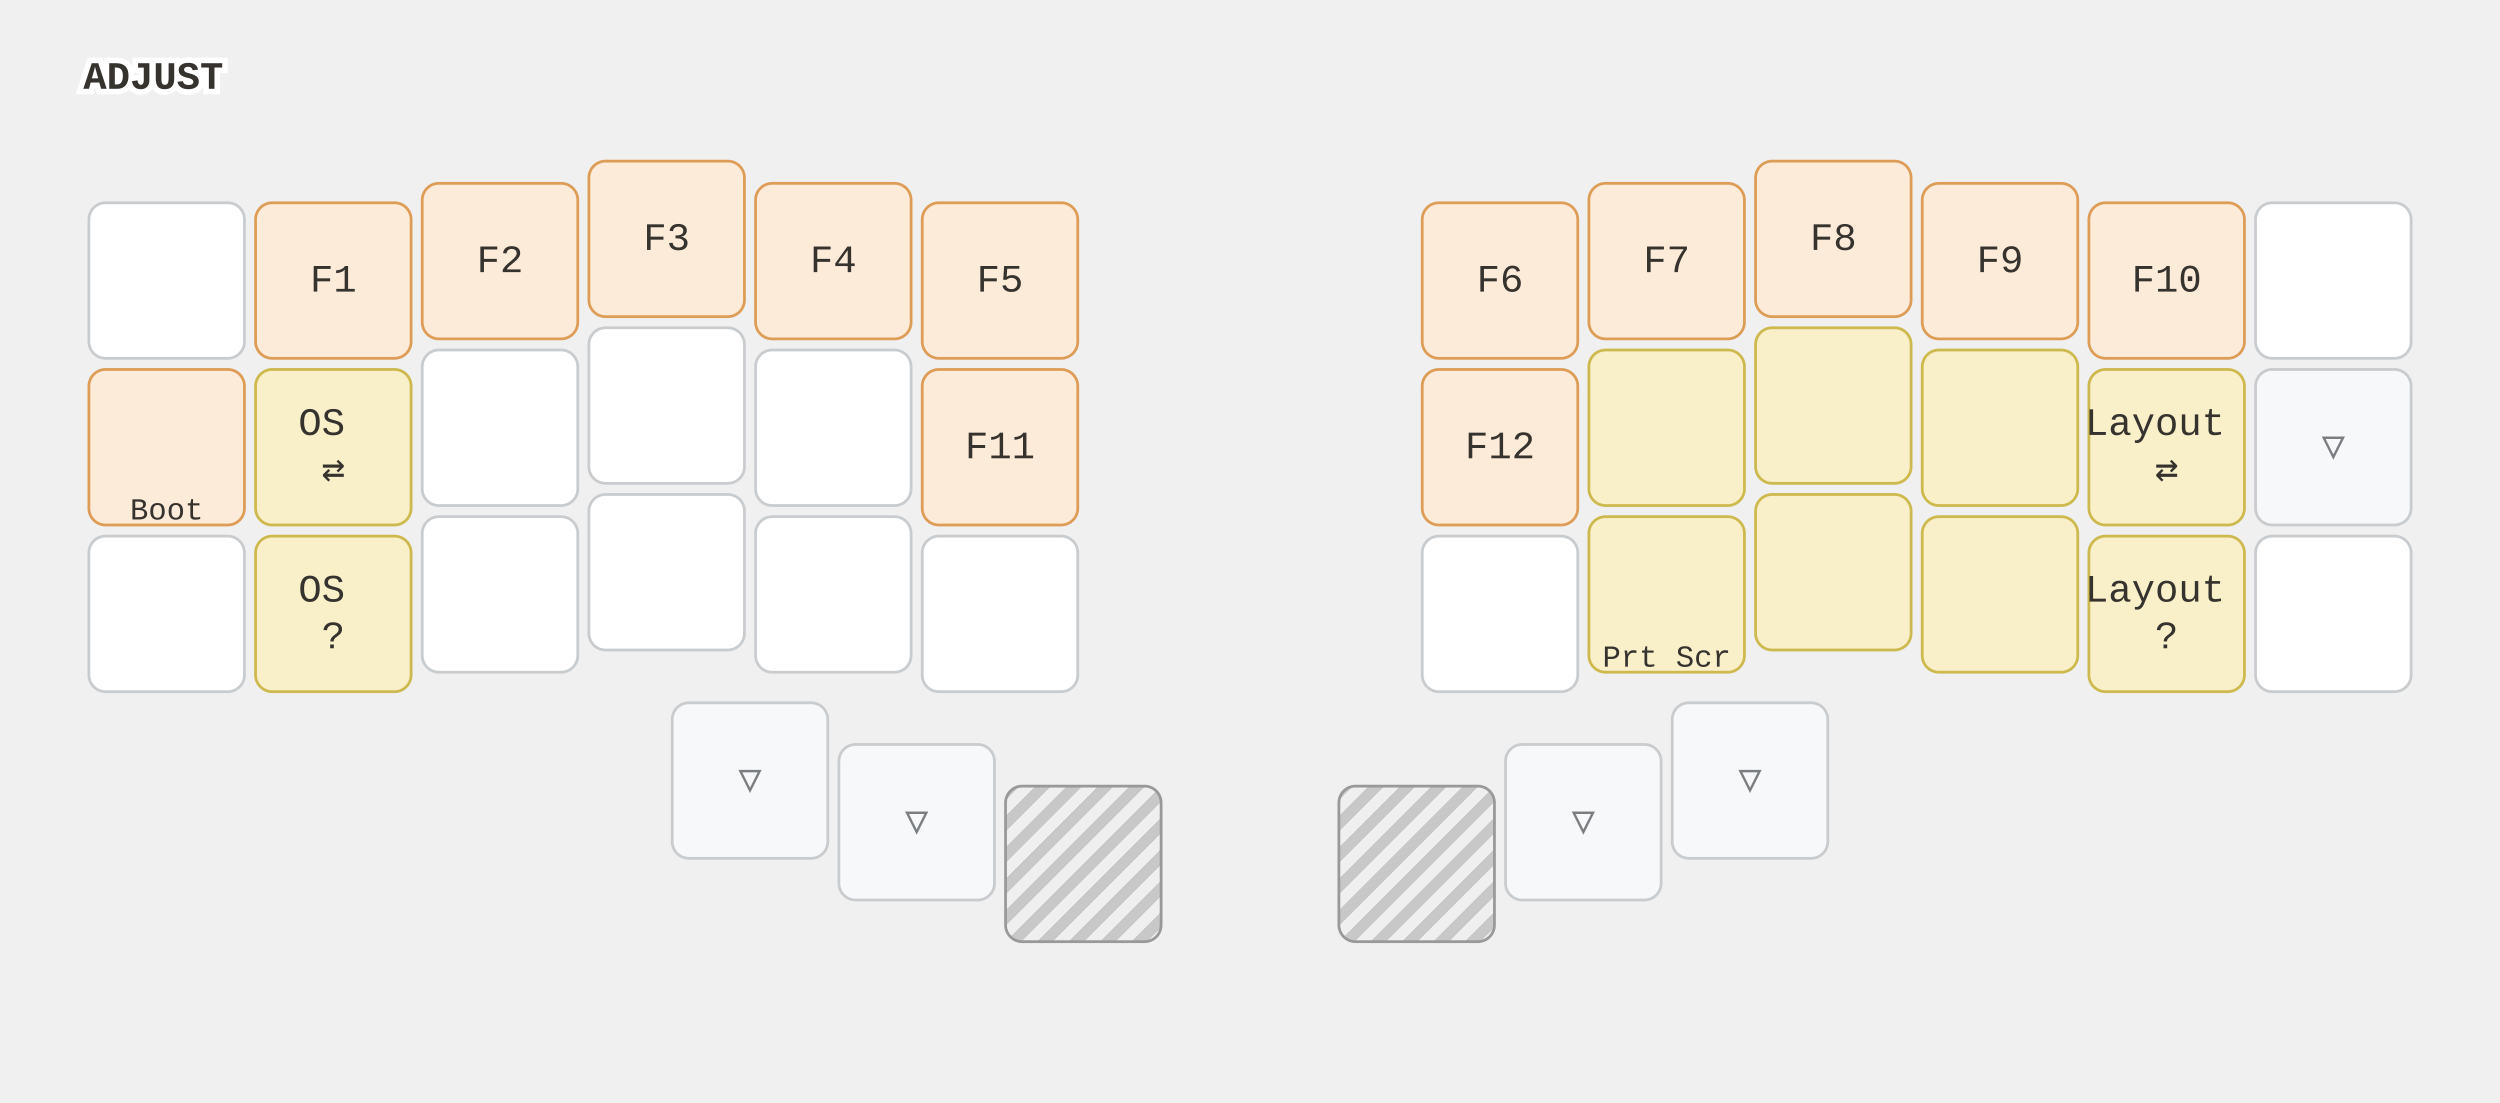
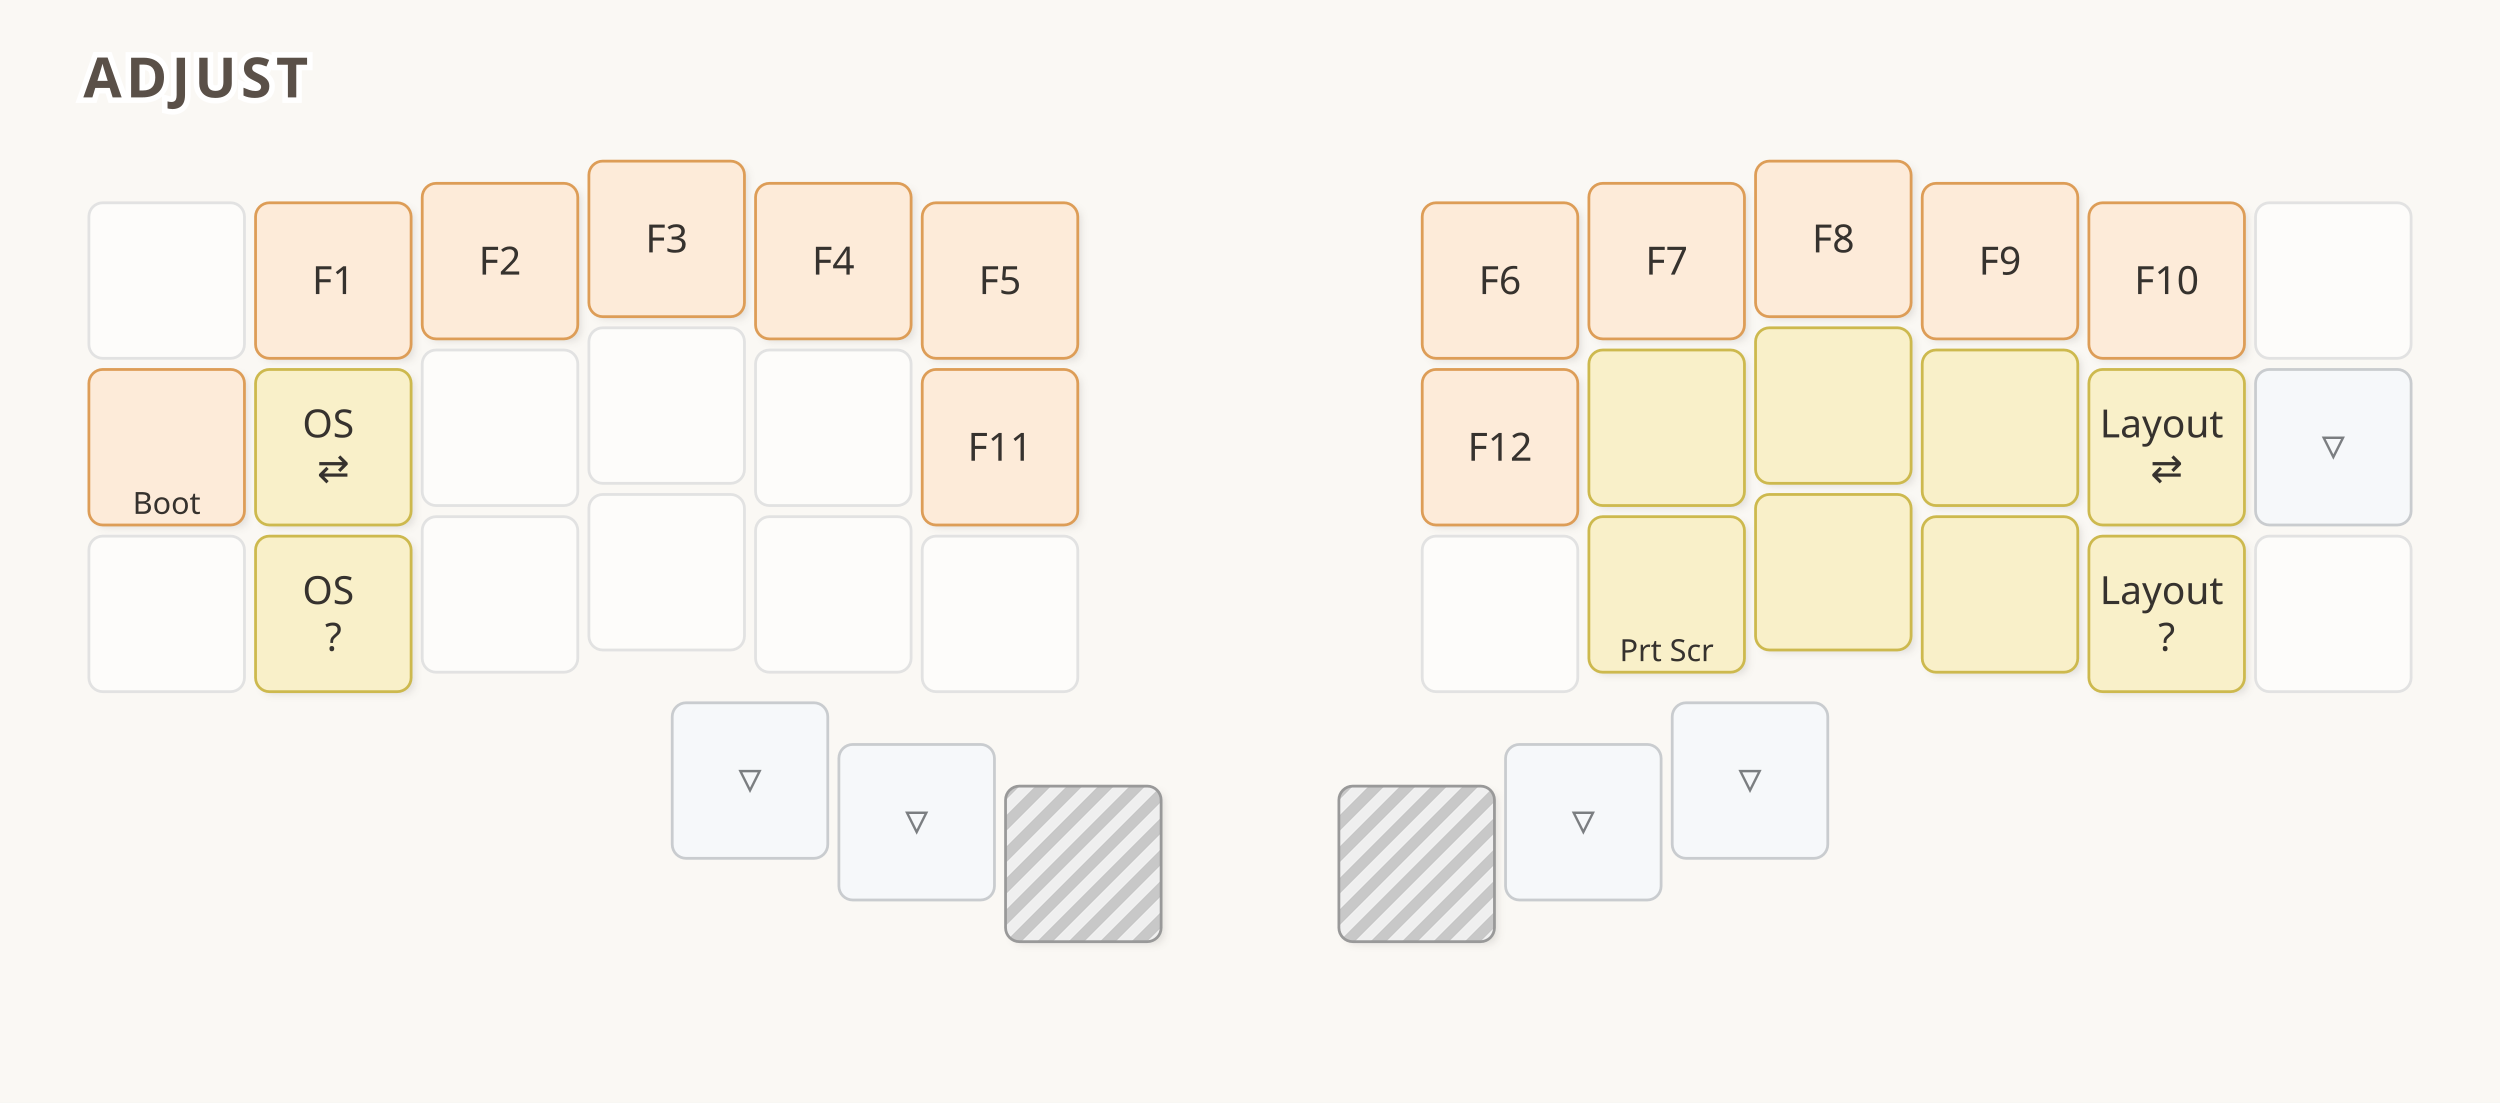
<svg xmlns="http://www.w3.org/2000/svg" xmlns:xlink="http://www.w3.org/1999/xlink" width="900" height="397" viewBox="0 0 900 397" class="keymap">
+   <defs>
+     <filter id="sh" x="-50%" y="-50%" width="200%" height="200%" color-interpolation-filters="sRGB">
+       <feGaussianBlur stdDeviation="1.6" />
+     </filter>
+   </defs>
+   <rect x="0" y="0" width="100%" height="100%" fill="#faf8f4" />
  <defs>/* start glyphs */
<svg id="mdi:brightness-5">
      <svg id="mdi-brightness-5" viewBox="0 0 24 24">
        <path d="M12,18A6,6 0 0,1 6,12A6,6 0 0,1 12,6A6,6 0 0,1 18,12A6,6 0 0,1 12,18M20,15.31L23.31,12L20,8.69V4H15.31L12,0.69L8.69,4H4V8.69L0.69,12L4,15.31V20H8.69L12,23.31L15.31,20H20V15.31Z" />
        <defs>
          <pattern id="stripes" patternUnits="userSpaceOnUse" width="8" height="8" patternTransform="rotate(45)">
            <rect width="8" height="8" fill="#efefef" />
            <rect width="4" height="8" fill="#c8c8c8" />
          </pattern>
        </defs>
      </svg>
      <defs>
        <pattern id="stripes" patternUnits="userSpaceOnUse" width="8" height="8" patternTransform="rotate(45)">
          <rect width="8" height="8" fill="#efefef" />
          <rect width="4" height="8" fill="#c8c8c8" />
        </pattern>
      </defs>
    </svg>
    <svg id="mdi:brightness-7">
      <svg id="mdi-brightness-7" viewBox="0 0 24 24">
        <path d="M12,8A4,4 0 0,0 8,12A4,4 0 0,0 12,16A4,4 0 0,0 16,12A4,4 0 0,0 12,8M12,18A6,6 0 0,1 6,12A6,6 0 0,1 12,6A6,6 0 0,1 18,12A6,6 0 0,1 12,18M20,8.69V4H15.31L12,0.69L8.69,4H4V8.69L0.69,12L4,15.31V20H8.69L12,23.31L15.31,20H20V15.31L23.31,12L20,8.69Z" />
        <defs>
          <pattern id="stripes" patternUnits="userSpaceOnUse" width="8" height="8" patternTransform="rotate(45)">
            <rect width="8" height="8" fill="#efefef" />
            <rect width="4" height="8" fill="#c8c8c8" />
          </pattern>
        </defs>
      </svg>
      <defs>
        <pattern id="stripes" patternUnits="userSpaceOnUse" width="8" height="8" patternTransform="rotate(45)">
          <rect width="8" height="8" fill="#efefef" />
          <rect width="4" height="8" fill="#c8c8c8" />
        </pattern>
      </defs>
    </svg>
    <svg id="mdi:monitor-screenshot">
      <svg id="mdi-monitor-screenshot" viewBox="0 0 24 24">
        <path d="M9,6H5V10H7V8H9M19,10H17V12H15V14H19M21,16H3V4H21M21,2H3C1.89,2 1,2.89 1,4V16A2,2 0 0,0 3,18H10V20H8V22H16V20H14V18H21A2,2 0 0,0 23,16V4C23,2.89 22.1,2 21,2" />
        <defs>
          <pattern id="stripes" patternUnits="userSpaceOnUse" width="8" height="8" patternTransform="rotate(45)">
            <rect width="8" height="8" fill="#efefef" />
            <rect width="4" height="8" fill="#c8c8c8" />
          </pattern>
        </defs>
      </svg>
      <defs>
        <pattern id="stripes" patternUnits="userSpaceOnUse" width="8" height="8" patternTransform="rotate(45)">
          <rect width="8" height="8" fill="#efefef" />
          <rect width="4" height="8" fill="#c8c8c8" />
        </pattern>
      </defs>
    </svg>
    <svg id="mdi:restart">
      <svg id="mdi-restart" viewBox="0 0 24 24">
        <path d="M12,4C14.1,4 16.1,4.8 17.6,6.3C20.7,9.4 20.7,14.5 17.6,17.6C15.8,19.5 13.3,20.2 10.9,19.9L11.4,17.9C13.1,18.1 14.9,17.5 16.2,16.2C18.5,13.9 18.5,10.1 16.2,7.7C15.1,6.6 13.5,6 12,6V10.6L7,5.6L12,0.6V4M6.3,17.6C3.7,15 3.3,11 5.1,7.9L6.6,9.4C5.5,11.6 5.9,14.4 7.8,16.2C8.3,16.7 8.9,17.1 9.6,17.4L9,19.4C8,19 7.1,18.4 6.3,17.6Z" />
        <defs>
          <pattern id="stripes" patternUnits="userSpaceOnUse" width="8" height="8" patternTransform="rotate(45)">
            <rect width="8" height="8" fill="#efefef" />
            <rect width="4" height="8" fill="#c8c8c8" />
          </pattern>
        </defs>
      </svg>
      <defs>
        <pattern id="stripes" patternUnits="userSpaceOnUse" width="8" height="8" patternTransform="rotate(45)">
          <rect width="8" height="8" fill="#efefef" />
          <rect width="4" height="8" fill="#c8c8c8" />
        </pattern>
      </defs>
    </svg>
    <svg id="mdi:volume-minus">
      <svg id="mdi-volume-minus" viewBox="0 0 24 24">
        <path d="M3,9H7L12,4V20L7,15H3V9M14,11H22V13H14V11Z" />
        <defs>
          <pattern id="stripes" patternUnits="userSpaceOnUse" width="8" height="8" patternTransform="rotate(45)">
            <rect width="8" height="8" fill="#efefef" />
            <rect width="4" height="8" fill="#c8c8c8" />
          </pattern>
        </defs>
      </svg>
      <defs>
        <pattern id="stripes" patternUnits="userSpaceOnUse" width="8" height="8" patternTransform="rotate(45)">
          <rect width="8" height="8" fill="#efefef" />
          <rect width="4" height="8" fill="#c8c8c8" />
        </pattern>
      </defs>
    </svg>
    <svg id="mdi:volume-mute">
      <svg id="mdi-volume-mute" viewBox="0 0 24 24">
        <path d="M3,9H7L12,4V20L7,15H3V9M16.59,12L14,9.41L15.41,8L18,10.59L20.59,8L22,9.41L19.41,12L22,14.59L20.59,16L18,13.41L15.41,16L14,14.59L16.59,12Z" />
        <defs>
          <pattern id="stripes" patternUnits="userSpaceOnUse" width="8" height="8" patternTransform="rotate(45)">
            <rect width="8" height="8" fill="#efefef" />
            <rect width="4" height="8" fill="#c8c8c8" />
          </pattern>
        </defs>
      </svg>
      <defs>
        <pattern id="stripes" patternUnits="userSpaceOnUse" width="8" height="8" patternTransform="rotate(45)">
          <rect width="8" height="8" fill="#efefef" />
          <rect width="4" height="8" fill="#c8c8c8" />
        </pattern>
      </defs>
    </svg>
    <svg id="mdi:volume-plus">
      <svg id="mdi-volume-plus" viewBox="0 0 24 24">
        <path d="M3,9H7L12,4V20L7,15H3V9M14,11H17V8H19V11H22V13H19V16H17V13H14V11Z" />
        <defs>
          <pattern id="stripes" patternUnits="userSpaceOnUse" width="8" height="8" patternTransform="rotate(45)">
            <rect width="8" height="8" fill="#efefef" />
            <rect width="4" height="8" fill="#c8c8c8" />
          </pattern>
        </defs>
      </svg>
      <defs>
        <pattern id="stripes" patternUnits="userSpaceOnUse" width="8" height="8" patternTransform="rotate(45)">
          <rect width="8" height="8" fill="#efefef" />
          <rect width="4" height="8" fill="#c8c8c8" />
        </pattern>
      </defs>
    </svg>
  </defs>/* end glyphs */
<style>/* inherit to force styles through use tags */
svg path {
    fill: inherit;
}

/* font and background color specifications */
svg.keymap {
-     font-family: SFMono-Regular,Consolas,Liberation Mono,Menlo,monospace;
+     font-family: 'Source Sans 3','Source Sans Pro',sans-serif;
    font-size: 14px;
    font-kerning: normal;
    text-rendering: optimizeLegibility;
    fill: #24292e;
}

/* default key styling */
rect.key {
    fill: #f6f8fa;
}

rect.key, rect.combo {
    stroke: #c9cccf;
    stroke-width: 1;
}

/* default key side styling, only used is draw_key_sides is set */
rect.side {
    filter: brightness(90%);
}

/* color accent for combo boxes */
rect.combo, rect.combo-separate {
    fill: #cdf;
}

/* color accent for held keys */
rect.held, rect.combo.held {
    fill: #fdd;
}

/* color accent for ghost (optional) keys */
rect.ghost, rect.combo.ghost {
    stroke-dasharray: 4, 4;
    stroke-width: 2;
}

text {
    text-anchor: middle;
    dominant-baseline: middle;
}

/* styling for layer labels */
text.label {
-     font-weight: bold;
+     font-weight: 600;
+     font-size: 20px;
+     letter-spacing: 0.08em;
+     fill: #5a5048;
    text-anchor: start;
    stroke: white;
    stroke-width: 4;
    paint-order: stroke;
}

/* styling for optional footer */
text.footer {
    text-anchor: end;
    dominant-baseline: auto;
    stroke: white;
    stroke-width: 4;
    paint-order: stroke;
}

/* styling for combo tap, and key non-tap label text */
text.combo, text.hold, text.shifted, text.left, text.right, text.tl, text.tr, text.bl, text.br {
    font-size: 11px;
}

text.hold, text.bl, text.br {
    text-anchor: middle;
    dominant-baseline: auto;
}

text.shifted, text.tl, text.tr {
    text-anchor: middle;
    dominant-baseline: hanging;
}

text.left, text.tl, text.bl {
    text-anchor: start;
}

text.right, text.tr, text.br {
    text-anchor: end;
}

text.layer-activator {
    text-decoration: underline;
}

/* styling for hold/shifted label text in combo box */
text.combo.hold, text.combo.shifted, text.combo.left, text.combo.right {
    font-size: 8px;
}

/* lighter symbol for transparent keys */
text.trans {
    fill: #7b7e81;
}

/* styling for combo dendrons */
path.combo {
    stroke-width: 1;
    stroke: gray;
    fill: none;
}

/* Start Tabler Icons Cleanup */
/* cannot use height/width with glyphs */
.icon-tabler &gt; path {
    fill: inherit;
    stroke: inherit;
    stroke-width: 2;
}
/* hide tabler's default box */
.icon-tabler &gt; path[stroke="none"][fill="none"] {
    visibility: hidden;
}
/* End Tabler Icons Cleanup */

/* Two-tier palette: pale fills = content regions (ambient), vivid = behavior */
/* Tier 1 - ambient content categories (default dark text) */
/* Palette: grey = alphas/trans (default), white = unused, green = symbols,
   purple = layers, blue = navigation (incl. latches), orange = everything else */
svg.keymap { fill: #36322e; }
- .key.none rect { fill: white; }
- .key.symbol rect { fill: #e9f5f0; stroke: #bedfd2; }
- .key.layer rect { fill: #ead9eb; stroke: #9a5fa1; }
+ .key.none rect.key { fill: white; opacity: 50%; }
+ .key.symbol rect.key { fill: #e9f5f0; stroke: #bedfd2; }
+ .key.layer rect.key { fill: #ead9eb; stroke: #9a5fa1; }
.key.layer.tap, .key.layer.hold, .key.layer.shifted { fill: #9a5fa1; }
- .key.nav rect { fill: #dbe9f8; stroke: #6b97c9; }
+ .key.nav rect.key { fill: #dbe9f8; stroke: #6b97c9; }
.key.delhold.tap, .key.delhold.hold, .key.delhold.shifted { fill: #c25f54; }
- .key.editing rect, .key.state rect, .key.danger rect, .key.modifier rect { fill: #fdebd9; stroke: #dd9d57; }
- .key.system rect { fill: #f9f0c9; stroke: #cdb94e; }
+ .key.editing rect.key, .key.state rect.key, .key.danger rect.key, .key.modifier rect.key { fill: #fdebd9; stroke: #dd9d57; }
+ .key.system rect.key { fill: #f9f0c9; stroke: #cdb94e; }
.key.modifier.tap, .key.modifier.hold, .key.modifier.shifted { fill: #b06c1f; }
.key.modtap.hold { fill: #4a7ab8; font-weight: bold; }
- .key.held rect { fill: url(#stripes); stroke: #999999; }
- .combo.state rect { fill: #fdebd9; stroke: #dd9d57; }
- .combo.symbol rect { fill: #e9f5f0; stroke: #bedfd2; }
+ .key.held rect.key { fill: url(#stripes); stroke: #999999; }
+ .combo.state rect.key { fill: #fdebd9; stroke: #dd9d57; }
+ .combo.symbol rect.key { fill: #e9f5f0; stroke: #bedfd2; }
+ .key.shifted { transform: translateY(2px); }
+ .key.hold {transform: translateY(-2px); }
</style>
  <g transform="translate(30, 0)" class="layer-ADJUST">
    <text x="0" y="28" class="label" id="ADJUST">ADJUST</text>
    <g transform="translate(0, 56)">
      <g transform="translate(30, 45)" class="key none keypos-0">
-         <rect rx="6" ry="6" x="-28" y="-28" width="56" height="56" class="key none" />
+         <rect rx="5" ry="5" x="-28" y="-28" width="56" height="56" class="key none" />
      </g>
      <g transform="translate(90, 45)" class="key editing keypos-1">
-         <rect rx="6" ry="6" x="-28" y="-28" width="56" height="56" class="key editing" />
+         <rect x="-25.2" y="-25.5" width="54" height="54" rx="3" ry="3" fill="#3a2f25" opacity="0.16" filter="url(#sh)" />
+         <rect rx="5" ry="5" x="-28" y="-28" width="56" height="56" class="key editing" />
        <text x="0" y="0" class="key editing tap">F1</text>
      </g>
      <g transform="translate(150, 38)" class="key editing keypos-2">
-         <rect rx="6" ry="6" x="-28" y="-28" width="56" height="56" class="key editing" />
+         <rect x="-25.2" y="-25.5" width="54" height="54" rx="3" ry="3" fill="#3a2f25" opacity="0.16" filter="url(#sh)" />
+         <rect rx="5" ry="5" x="-28" y="-28" width="56" height="56" class="key editing" />
        <text x="0" y="0" class="key editing tap">F2</text>
      </g>
      <g transform="translate(210, 30)" class="key editing keypos-3">
-         <rect rx="6" ry="6" x="-28" y="-28" width="56" height="56" class="key editing" />
+         <rect x="-25.2" y="-25.5" width="54" height="54" rx="3" ry="3" fill="#3a2f25" opacity="0.16" filter="url(#sh)" />
+         <rect rx="5" ry="5" x="-28" y="-28" width="56" height="56" class="key editing" />
        <text x="0" y="0" class="key editing tap">F3</text>
      </g>
      <g transform="translate(270, 38)" class="key editing keypos-4">
-         <rect rx="6" ry="6" x="-28" y="-28" width="56" height="56" class="key editing" />
+         <rect x="-25.2" y="-25.5" width="54" height="54" rx="3" ry="3" fill="#3a2f25" opacity="0.16" filter="url(#sh)" />
+         <rect rx="5" ry="5" x="-28" y="-28" width="56" height="56" class="key editing" />
        <text x="0" y="0" class="key editing tap">F4</text>
      </g>
      <g transform="translate(330, 45)" class="key editing keypos-5">
-         <rect rx="6" ry="6" x="-28" y="-28" width="56" height="56" class="key editing" />
+         <rect x="-25.2" y="-25.5" width="54" height="54" rx="3" ry="3" fill="#3a2f25" opacity="0.16" filter="url(#sh)" />
+         <rect rx="5" ry="5" x="-28" y="-28" width="56" height="56" class="key editing" />
        <text x="0" y="0" class="key editing tap">F5</text>
      </g>
      <g transform="translate(510, 45)" class="key editing keypos-6">
-         <rect rx="6" ry="6" x="-28" y="-28" width="56" height="56" class="key editing" />
+         <rect x="-25.2" y="-25.5" width="54" height="54" rx="3" ry="3" fill="#3a2f25" opacity="0.16" filter="url(#sh)" />
+         <rect rx="5" ry="5" x="-28" y="-28" width="56" height="56" class="key editing" />
        <text x="0" y="0" class="key editing tap">F6</text>
      </g>
      <g transform="translate(570, 38)" class="key editing keypos-7">
-         <rect rx="6" ry="6" x="-28" y="-28" width="56" height="56" class="key editing" />
+         <rect x="-25.2" y="-25.5" width="54" height="54" rx="3" ry="3" fill="#3a2f25" opacity="0.16" filter="url(#sh)" />
+         <rect rx="5" ry="5" x="-28" y="-28" width="56" height="56" class="key editing" />
        <text x="0" y="0" class="key editing tap">F7</text>
      </g>
      <g transform="translate(630, 30)" class="key editing keypos-8">
-         <rect rx="6" ry="6" x="-28" y="-28" width="56" height="56" class="key editing" />
+         <rect x="-25.2" y="-25.5" width="54" height="54" rx="3" ry="3" fill="#3a2f25" opacity="0.16" filter="url(#sh)" />
+         <rect rx="5" ry="5" x="-28" y="-28" width="56" height="56" class="key editing" />
        <text x="0" y="0" class="key editing tap">F8</text>
      </g>
      <g transform="translate(690, 38)" class="key editing keypos-9">
-         <rect rx="6" ry="6" x="-28" y="-28" width="56" height="56" class="key editing" />
+         <rect x="-25.2" y="-25.5" width="54" height="54" rx="3" ry="3" fill="#3a2f25" opacity="0.16" filter="url(#sh)" />
+         <rect rx="5" ry="5" x="-28" y="-28" width="56" height="56" class="key editing" />
        <text x="0" y="0" class="key editing tap">F9</text>
      </g>
      <g transform="translate(750, 45)" class="key editing keypos-10">
-         <rect rx="6" ry="6" x="-28" y="-28" width="56" height="56" class="key editing" />
+         <rect x="-25.2" y="-25.5" width="54" height="54" rx="3" ry="3" fill="#3a2f25" opacity="0.16" filter="url(#sh)" />
+         <rect rx="5" ry="5" x="-28" y="-28" width="56" height="56" class="key editing" />
        <text x="0" y="0" class="key editing tap">F10</text>
      </g>
      <g transform="translate(810, 45)" class="key none keypos-11">
-         <rect rx="6" ry="6" x="-28" y="-28" width="56" height="56" class="key none" />
+         <rect rx="5" ry="5" x="-28" y="-28" width="56" height="56" class="key none" />
      </g>
      <g transform="translate(30, 105)" class="key danger keypos-12">
-         <rect rx="6" ry="6" x="-28" y="-28" width="56" height="56" class="key danger" />
+         <rect x="-25.2" y="-25.5" width="54" height="54" rx="3" ry="3" fill="#3a2f25" opacity="0.16" filter="url(#sh)" />
+         <rect rx="5" ry="5" x="-28" y="-28" width="56" height="56" class="key danger" />
        <use href="#mdi:restart" xlink:href="#mdi:restart" x="-7" y="-7" height="14" width="14.0" class="key danger tap glyph mdi:restart" />
        <text x="0" y="26" class="key danger hold">Boot</text>
      </g>
      <g transform="translate(90, 105)" class="key system keypos-13">
-         <rect rx="6" ry="6" x="-28" y="-28" width="56" height="56" class="key system" />
+         <rect x="-25.2" y="-25.5" width="54" height="54" rx="3" ry="3" fill="#3a2f25" opacity="0.16" filter="url(#sh)" />
+         <rect rx="5" ry="5" x="-28" y="-28" width="56" height="56" class="key system" />
        <text x="0" y="0" class="key system tap">
          <tspan x="0" dy="-0.6em">OS</tspan>
          <tspan x="0" dy="1.2em">⇄</tspan>
        </text>
      </g>
      <g transform="translate(150, 98)" class="key none keypos-14">
-         <rect rx="6" ry="6" x="-28" y="-28" width="56" height="56" class="key none" />
+         <rect rx="5" ry="5" x="-28" y="-28" width="56" height="56" class="key none" />
      </g>
      <g transform="translate(210, 90)" class="key none keypos-15">
-         <rect rx="6" ry="6" x="-28" y="-28" width="56" height="56" class="key none" />
+         <rect rx="5" ry="5" x="-28" y="-28" width="56" height="56" class="key none" />
      </g>
      <g transform="translate(270, 98)" class="key none keypos-16">
-         <rect rx="6" ry="6" x="-28" y="-28" width="56" height="56" class="key none" />
+         <rect rx="5" ry="5" x="-28" y="-28" width="56" height="56" class="key none" />
      </g>
      <g transform="translate(330, 105)" class="key editing keypos-17">
-         <rect rx="6" ry="6" x="-28" y="-28" width="56" height="56" class="key editing" />
+         <rect x="-25.2" y="-25.5" width="54" height="54" rx="3" ry="3" fill="#3a2f25" opacity="0.16" filter="url(#sh)" />
+         <rect rx="5" ry="5" x="-28" y="-28" width="56" height="56" class="key editing" />
        <text x="0" y="0" class="key editing tap">F11</text>
      </g>
      <g transform="translate(510, 105)" class="key editing keypos-18">
-         <rect rx="6" ry="6" x="-28" y="-28" width="56" height="56" class="key editing" />
+         <rect x="-25.2" y="-25.5" width="54" height="54" rx="3" ry="3" fill="#3a2f25" opacity="0.16" filter="url(#sh)" />
+         <rect rx="5" ry="5" x="-28" y="-28" width="56" height="56" class="key editing" />
        <text x="0" y="0" class="key editing tap">F12</text>
      </g>
      <g transform="translate(570, 98)" class="key system keypos-19">
-         <rect rx="6" ry="6" x="-28" y="-28" width="56" height="56" class="key system" />
+         <rect x="-25.2" y="-25.5" width="54" height="54" rx="3" ry="3" fill="#3a2f25" opacity="0.16" filter="url(#sh)" />
+         <rect rx="5" ry="5" x="-28" y="-28" width="56" height="56" class="key system" />
        <use href="#mdi:volume-mute" xlink:href="#mdi:volume-mute" x="-7" y="-7" height="14" width="14.0" class="key system tap glyph mdi:volume-mute" />
      </g>
      <g transform="translate(630, 90)" class="key system keypos-20">
-         <rect rx="6" ry="6" x="-28" y="-28" width="56" height="56" class="key system" />
+         <rect x="-25.2" y="-25.5" width="54" height="54" rx="3" ry="3" fill="#3a2f25" opacity="0.16" filter="url(#sh)" />
+         <rect rx="5" ry="5" x="-28" y="-28" width="56" height="56" class="key system" />
        <use href="#mdi:volume-plus" xlink:href="#mdi:volume-plus" x="-7" y="-7" height="14" width="14.0" class="key system tap glyph mdi:volume-plus" />
      </g>
      <g transform="translate(690, 98)" class="key system keypos-21">
-         <rect rx="6" ry="6" x="-28" y="-28" width="56" height="56" class="key system" />
+         <rect x="-25.2" y="-25.5" width="54" height="54" rx="3" ry="3" fill="#3a2f25" opacity="0.16" filter="url(#sh)" />
+         <rect rx="5" ry="5" x="-28" y="-28" width="56" height="56" class="key system" />
        <use href="#mdi:brightness-7" xlink:href="#mdi:brightness-7" x="-7" y="-7" height="14" width="14.0" class="key system tap glyph mdi:brightness-7" />
      </g>
      <g transform="translate(750, 105)" class="key system keypos-22">
-         <rect rx="6" ry="6" x="-28" y="-28" width="56" height="56" class="key system" />
+         <rect x="-25.2" y="-25.5" width="54" height="54" rx="3" ry="3" fill="#3a2f25" opacity="0.16" filter="url(#sh)" />
+         <rect rx="5" ry="5" x="-28" y="-28" width="56" height="56" class="key system" />
        <text x="0" y="0" class="key system tap">
          <tspan x="0" dy="-0.6em">Layout</tspan>
          <tspan x="0" dy="1.2em">⇄</tspan>
        </text>
      </g>
      <g transform="translate(810, 105)" class="key trans keypos-23">
-         <rect rx="6" ry="6" x="-28" y="-28" width="56" height="56" class="key trans" />
-         <text x="0" y="0" class="key trans tap">▽</text>
+         <rect rx="5" ry="5" x="-28" y="-28" width="56" height="56" class="key trans" />
+         <text style="font-family:SFMono-Regular,Consolas,Liberation Mono,Menlo,monospace" x="0" y="0" class="key trans tap">▽</text>
      </g>
      <g transform="translate(30, 165)" class="key none keypos-24">
-         <rect rx="6" ry="6" x="-28" y="-28" width="56" height="56" class="key none" />
+         <rect rx="5" ry="5" x="-28" y="-28" width="56" height="56" class="key none" />
      </g>
      <g transform="translate(90, 165)" class="key system keypos-25">
-         <rect rx="6" ry="6" x="-28" y="-28" width="56" height="56" class="key system" />
+         <rect x="-25.2" y="-25.5" width="54" height="54" rx="3" ry="3" fill="#3a2f25" opacity="0.16" filter="url(#sh)" />
+         <rect rx="5" ry="5" x="-28" y="-28" width="56" height="56" class="key system" />
        <text x="0" y="0" class="key system tap">
          <tspan x="0" dy="-0.6em">OS</tspan>
          <tspan x="0" dy="1.2em">?</tspan>
        </text>
      </g>
      <g transform="translate(150, 158)" class="key none keypos-26">
-         <rect rx="6" ry="6" x="-28" y="-28" width="56" height="56" class="key none" />
+         <rect rx="5" ry="5" x="-28" y="-28" width="56" height="56" class="key none" />
      </g>
      <g transform="translate(210, 150)" class="key none keypos-27">
-         <rect rx="6" ry="6" x="-28" y="-28" width="56" height="56" class="key none" />
+         <rect rx="5" ry="5" x="-28" y="-28" width="56" height="56" class="key none" />
      </g>
      <g transform="translate(270, 158)" class="key none keypos-28">
-         <rect rx="6" ry="6" x="-28" y="-28" width="56" height="56" class="key none" />
+         <rect rx="5" ry="5" x="-28" y="-28" width="56" height="56" class="key none" />
      </g>
      <g transform="translate(330, 165)" class="key none keypos-29">
-         <rect rx="6" ry="6" x="-28" y="-28" width="56" height="56" class="key none" />
+         <rect rx="5" ry="5" x="-28" y="-28" width="56" height="56" class="key none" />
      </g>
      <g transform="translate(510, 165)" class="key none keypos-30">
-         <rect rx="6" ry="6" x="-28" y="-28" width="56" height="56" class="key none" />
+         <rect rx="5" ry="5" x="-28" y="-28" width="56" height="56" class="key none" />
      </g>
      <g transform="translate(570, 158)" class="key system keypos-31">
-         <rect rx="6" ry="6" x="-28" y="-28" width="56" height="56" class="key system" />
+         <rect x="-25.2" y="-25.5" width="54" height="54" rx="3" ry="3" fill="#3a2f25" opacity="0.16" filter="url(#sh)" />
+         <rect rx="5" ry="5" x="-28" y="-28" width="56" height="56" class="key system" />
        <use href="#mdi:monitor-screenshot" xlink:href="#mdi:monitor-screenshot" x="-7" y="-7" height="14" width="14.0" class="key system tap glyph mdi:monitor-screenshot" />
        <text x="0" y="26" class="key system hold">Prt Scr</text>
      </g>
      <g transform="translate(630, 150)" class="key system keypos-32">
-         <rect rx="6" ry="6" x="-28" y="-28" width="56" height="56" class="key system" />
+         <rect x="-25.2" y="-25.5" width="54" height="54" rx="3" ry="3" fill="#3a2f25" opacity="0.16" filter="url(#sh)" />
+         <rect rx="5" ry="5" x="-28" y="-28" width="56" height="56" class="key system" />
        <use href="#mdi:volume-minus" xlink:href="#mdi:volume-minus" x="-7" y="-7" height="14" width="14.0" class="key system tap glyph mdi:volume-minus" />
      </g>
      <g transform="translate(690, 158)" class="key system keypos-33">
-         <rect rx="6" ry="6" x="-28" y="-28" width="56" height="56" class="key system" />
+         <rect x="-25.2" y="-25.5" width="54" height="54" rx="3" ry="3" fill="#3a2f25" opacity="0.16" filter="url(#sh)" />
+         <rect rx="5" ry="5" x="-28" y="-28" width="56" height="56" class="key system" />
        <use href="#mdi:brightness-5" xlink:href="#mdi:brightness-5" x="-7" y="-7" height="14" width="14.0" class="key system tap glyph mdi:brightness-5" />
      </g>
      <g transform="translate(750, 165)" class="key system keypos-34">
-         <rect rx="6" ry="6" x="-28" y="-28" width="56" height="56" class="key system" />
+         <rect x="-25.2" y="-25.5" width="54" height="54" rx="3" ry="3" fill="#3a2f25" opacity="0.16" filter="url(#sh)" />
+         <rect rx="5" ry="5" x="-28" y="-28" width="56" height="56" class="key system" />
        <text x="0" y="0" class="key system tap">
          <tspan x="0" dy="-0.6em">Layout</tspan>
          <tspan x="0" dy="1.2em">?</tspan>
        </text>
      </g>
      <g transform="translate(810, 165)" class="key none keypos-35">
-         <rect rx="6" ry="6" x="-28" y="-28" width="56" height="56" class="key none" />
+         <rect rx="5" ry="5" x="-28" y="-28" width="56" height="56" class="key none" />
      </g>
      <g transform="translate(240, 225)" class="key trans keypos-36">
-         <rect rx="6" ry="6" x="-28" y="-28" width="56" height="56" class="key trans" />
-         <text x="0" y="0" class="key trans tap">▽</text>
+         <rect rx="5" ry="5" x="-28" y="-28" width="56" height="56" class="key trans" />
+         <text style="font-family:SFMono-Regular,Consolas,Liberation Mono,Menlo,monospace" x="0" y="0" class="key trans tap">▽</text>
      </g>
      <g transform="translate(300, 240)" class="key trans keypos-37">
-         <rect rx="6" ry="6" x="-28" y="-28" width="56" height="56" class="key trans" />
-         <text x="0" y="0" class="key trans tap">▽</text>
+         <rect rx="5" ry="5" x="-28" y="-28" width="56" height="56" class="key trans" />
+         <text style="font-family:SFMono-Regular,Consolas,Liberation Mono,Menlo,monospace" x="0" y="0" class="key trans tap">▽</text>
      </g>
      <g transform="translate(360, 255)" class="key held keypos-38">
-         <rect rx="6" ry="6" x="-28" y="-28" width="56" height="56" class="key held" />
+         <rect x="-25.2" y="-25.5" width="54" height="54" rx="3" ry="3" fill="#3a2f25" opacity="0.16" filter="url(#sh)" />
+         <rect rx="5" ry="5" x="-28" y="-28" width="56" height="56" class="key held" />
      </g>
      <g transform="translate(480, 255)" class="key held keypos-39">
-         <rect rx="6" ry="6" x="-28" y="-28" width="56" height="56" class="key held" />
+         <rect x="-25.2" y="-25.5" width="54" height="54" rx="3" ry="3" fill="#3a2f25" opacity="0.16" filter="url(#sh)" />
+         <rect rx="5" ry="5" x="-28" y="-28" width="56" height="56" class="key held" />
      </g>
      <g transform="translate(540, 240)" class="key trans keypos-40">
-         <rect rx="6" ry="6" x="-28" y="-28" width="56" height="56" class="key trans" />
-         <text x="0" y="0" class="key trans tap">▽</text>
+         <rect rx="5" ry="5" x="-28" y="-28" width="56" height="56" class="key trans" />
+         <text style="font-family:SFMono-Regular,Consolas,Liberation Mono,Menlo,monospace" x="0" y="0" class="key trans tap">▽</text>
      </g>
      <g transform="translate(600, 225)" class="key trans keypos-41">
-         <rect rx="6" ry="6" x="-28" y="-28" width="56" height="56" class="key trans" />
-         <text x="0" y="0" class="key trans tap">▽</text>
+         <rect rx="5" ry="5" x="-28" y="-28" width="56" height="56" class="key trans" />
+         <text style="font-family:SFMono-Regular,Consolas,Liberation Mono,Menlo,monospace" x="0" y="0" class="key trans tap">▽</text>
      </g>
    </g>
  </g>
  <defs>
    <pattern id="stripes" patternUnits="userSpaceOnUse" width="8" height="8" patternTransform="rotate(45)">
      <rect width="8" height="8" fill="#efefef" />
      <rect width="4" height="8" fill="#c8c8c8" />
    </pattern>
  </defs>
</svg>
